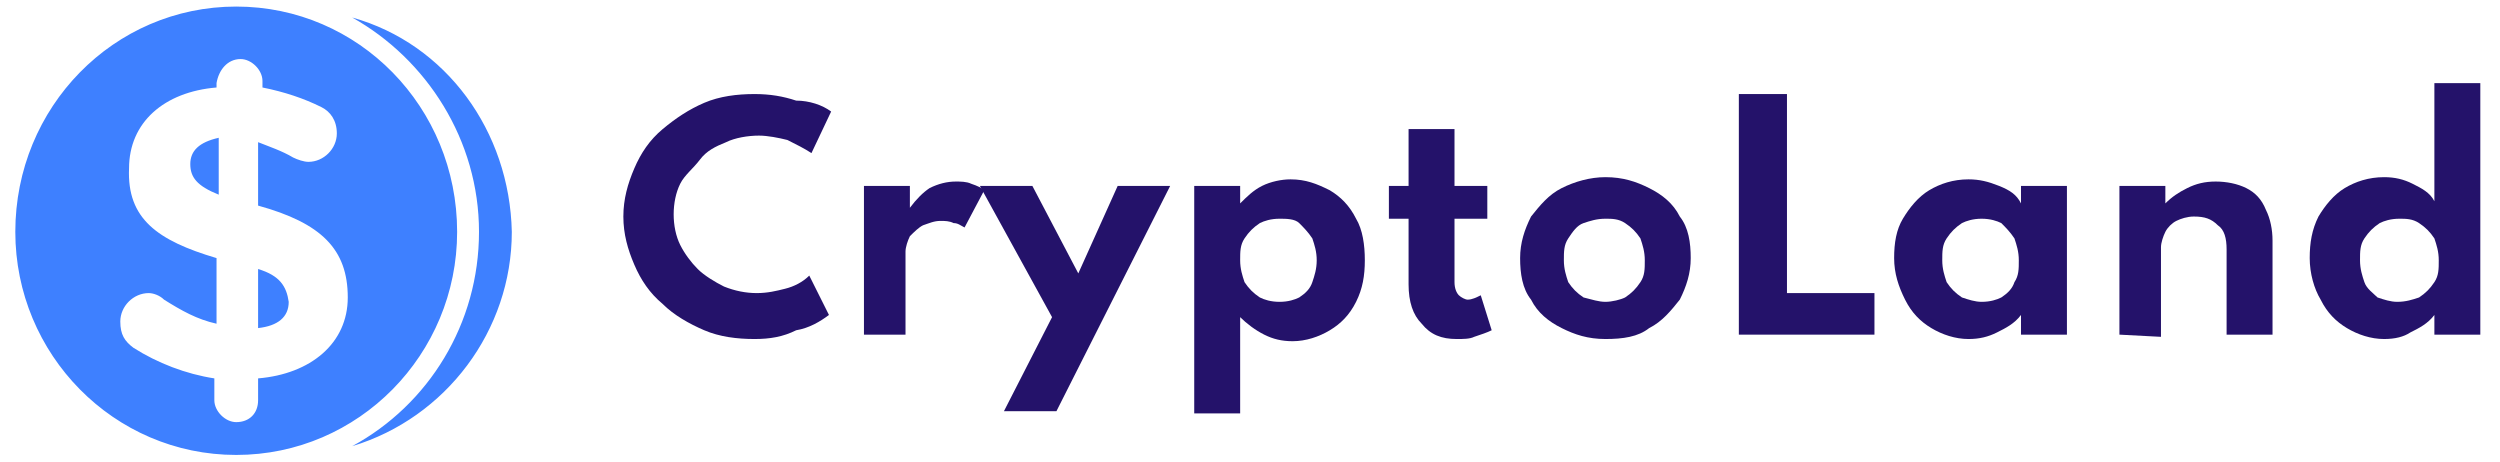
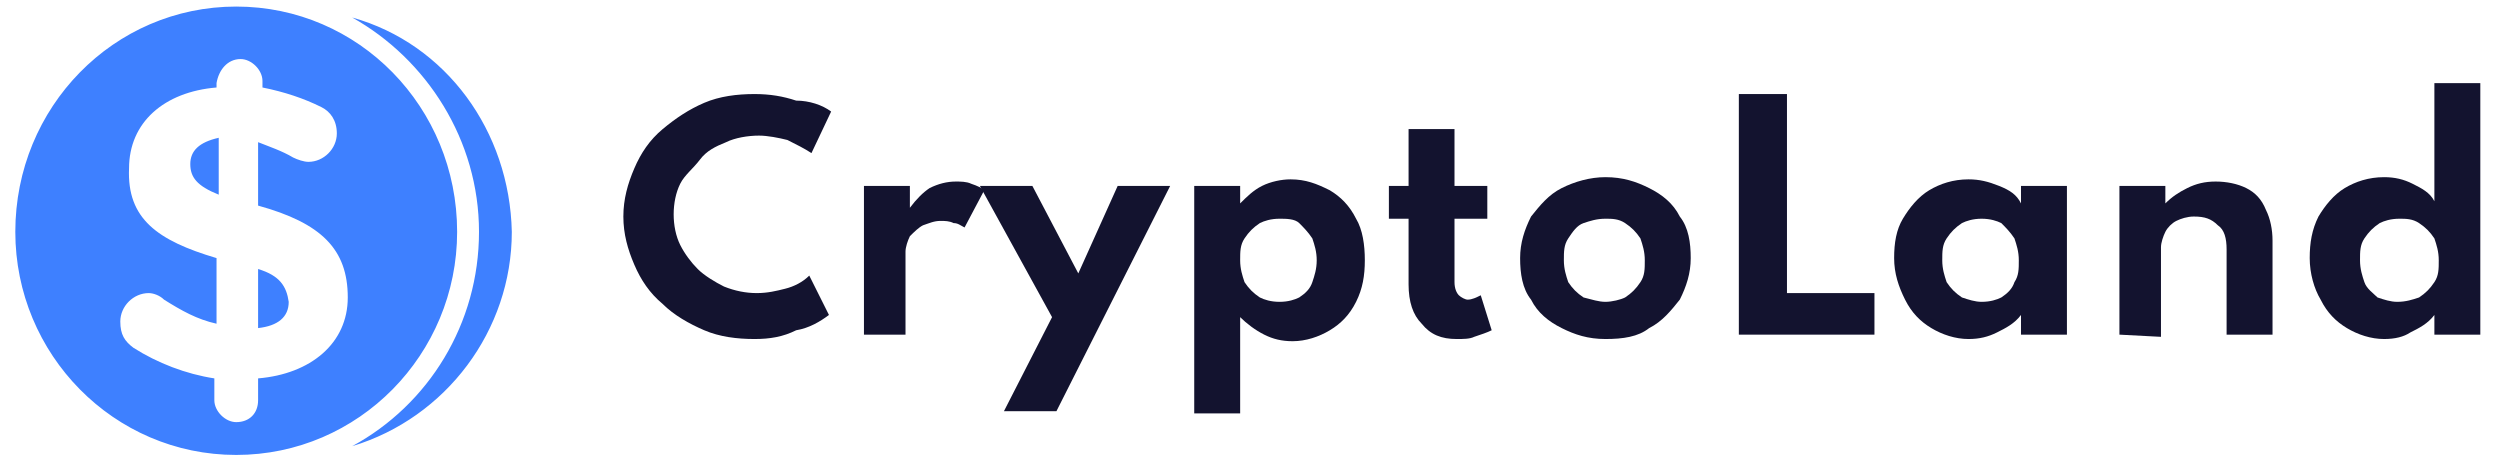
<svg xmlns="http://www.w3.org/2000/svg" version="1.1" id="Layer_1" x="0px" y="0px" viewBox="0 0 114.3 21.1" style="enable-background:new 0 0 114.3 21.1;" xml:space="preserve">
  <style type="text/css">
	.st0{fill:#3E80FF;}
- 	.st1{fill:#24126A;}
+ 	.st1{fill:#13132f;}
</style>
  <g>
    <path class="st0" d="M10.8,0.3C5.2,0.3,0.7,4.9,0.7,10.6c0,5.6,4.5,10.2,10.1,10.2s10.1-4.6,10.1-10.2C20.9,4.9,16.4,0.3,10.8,0.3z    M16.1,0.8c3.4,1.9,5.8,5.6,5.8,9.8s-2.3,7.9-5.8,9.8c4.3-1.3,7.3-5.3,7.3-9.8C23.3,6,20.4,2,16.1,0.8z M11,2.7c0.5,0,1,0.5,1,1V4   c1,0.2,1.9,0.5,2.7,0.9c0.4,0.2,0.7,0.6,0.7,1.2c0,0.7-0.6,1.3-1.3,1.3c-0.2,0-0.5-0.1-0.7-0.2c-0.5-0.3-1.1-0.5-1.6-0.7v2.9   c2.9,0.8,4.1,2,4.1,4.2c0,2.1-1.7,3.5-4.1,3.7v1c0,0.6-0.4,1-1,1c-0.5,0-1-0.5-1-1v-1c-1.3-0.2-2.6-0.7-3.7-1.4   c-0.4-0.3-0.6-0.6-0.6-1.2c0-0.7,0.6-1.3,1.3-1.3c0.2,0,0.5,0.1,0.7,0.3c0.8,0.5,1.5,0.9,2.4,1.1v-3C7.2,11,5.8,10,5.9,7.7   c0-2.1,1.6-3.5,4-3.7V3.8C10,3.2,10.4,2.7,11,2.7z M10,6.3C9.1,6.5,8.7,6.9,8.7,7.5S9,8.5,10,8.9V6.3z M11.8,12.3V15   c0.9-0.1,1.4-0.5,1.4-1.2C13.1,13.1,12.8,12.6,11.8,12.3z" />
    <g>
      <path class="st1" d="M34.5,15.5c-0.8,0-1.6-0.1-2.3-0.4c-0.7-0.3-1.4-0.7-1.9-1.2c-0.6-0.5-1-1.1-1.3-1.8s-0.5-1.4-0.5-2.2    s0.2-1.5,0.5-2.2s0.7-1.3,1.3-1.8c0.6-0.5,1.2-0.9,1.9-1.2c0.7-0.3,1.5-0.4,2.3-0.4c0.7,0,1.3,0.1,1.9,0.3c0.6,0,1.2,0.2,1.6,0.5    L37.1,7c-0.3-0.2-0.7-0.4-1.1-0.6c-0.4-0.1-0.9-0.2-1.3-0.2c-0.5,0-1.1,0.1-1.5,0.3c-0.5,0.2-0.9,0.4-1.2,0.8S31.3,8,31.1,8.4    c-0.2,0.4-0.3,0.9-0.3,1.4s0.1,1,0.3,1.4c0.2,0.4,0.5,0.8,0.8,1.1c0.3,0.3,0.8,0.6,1.2,0.8c0.5,0.2,1,0.3,1.5,0.3s0.9-0.1,1.3-0.2    c0.4-0.1,0.8-0.3,1.1-0.6l0.9,1.8c-0.4,0.3-0.9,0.6-1.5,0.7C35.8,15.4,35.2,15.5,34.5,15.5z" />
      <path class="st1" d="M39.5,15.3V8.5h2.1v1c0.3-0.4,0.6-0.7,0.9-0.9c0.4-0.2,0.8-0.3,1.2-0.3c0.2,0,0.5,0,0.7,0.1    c0.3,0.1,0.5,0.2,0.6,0.3l-0.9,1.7c-0.2-0.1-0.3-0.2-0.5-0.2c-0.2-0.1-0.4-0.1-0.6-0.1c-0.3,0-0.5,0.1-0.8,0.2    c-0.2,0.1-0.4,0.3-0.6,0.5c-0.1,0.2-0.2,0.5-0.2,0.7v3.8H39.5z" />
      <path class="st1" d="M45.9,18.8l2.2-4.3l-3.3-6h2.4l2.1,4l1.8-4h2.4l-5.2,10.3H45.9z" />
      <path class="st1" d="M54.6,18.8V8.5h2.1v0.8c0.3-0.3,0.6-0.6,1-0.8s0.9-0.3,1.3-0.3c0.7,0,1.2,0.2,1.8,0.5C61.3,9,61.7,9.4,62,10    c0.3,0.5,0.4,1.2,0.4,1.9s-0.1,1.3-0.4,1.9c-0.3,0.6-0.7,1-1.2,1.3s-1.1,0.5-1.7,0.5c-0.5,0-0.9-0.1-1.3-0.3    c-0.4-0.2-0.8-0.5-1.1-0.8v4.4h-2.1V18.8z M58.5,13.8c0.4,0,0.7-0.1,0.9-0.2c0.3-0.2,0.5-0.4,0.6-0.7s0.2-0.6,0.2-1    s-0.1-0.7-0.2-1c-0.2-0.3-0.4-0.5-0.6-0.7S58.8,10,58.5,10c-0.4,0-0.7,0.1-0.9,0.2c-0.3,0.2-0.5,0.4-0.7,0.7s-0.2,0.6-0.2,1    s0.1,0.7,0.2,1c0.2,0.3,0.4,0.5,0.7,0.7C57.8,13.7,58.1,13.8,58.5,13.8z" />
      <path class="st1" d="M66.6,15.5c-0.7,0-1.2-0.2-1.6-0.7c-0.4-0.4-0.6-1-0.6-1.8v-3h-0.9V8.5h0.9V5.9h2.1v2.6H68V10h-1.5v2.9    c0,0.3,0.1,0.5,0.2,0.6s0.3,0.2,0.4,0.2c0.2,0,0.4-0.1,0.6-0.2l0.5,1.6c-0.2,0.1-0.5,0.2-0.8,0.3C67.2,15.5,66.9,15.5,66.6,15.5z" />
      <path class="st1" d="M73.4,15.5c-0.8,0-1.4-0.2-2-0.5s-1.1-0.7-1.4-1.3c-0.4-0.5-0.5-1.2-0.5-1.9s0.2-1.3,0.5-1.9    c0.4-0.5,0.8-1,1.4-1.3s1.3-0.5,2-0.5c0.8,0,1.4,0.2,2,0.5s1.1,0.7,1.4,1.3c0.4,0.5,0.5,1.2,0.5,1.9s-0.2,1.3-0.5,1.9    c-0.4,0.5-0.8,1-1.4,1.3C74.9,15.4,74.2,15.5,73.4,15.5z M73.4,13.8c0.3,0,0.7-0.1,0.9-0.2c0.3-0.2,0.5-0.4,0.7-0.7s0.2-0.6,0.2-1    s-0.1-0.7-0.2-1c-0.2-0.3-0.4-0.5-0.7-0.7C74,10,73.7,10,73.4,10c-0.4,0-0.7,0.1-1,0.2s-0.5,0.4-0.7,0.7s-0.2,0.6-0.2,1    s0.1,0.7,0.2,1c0.2,0.3,0.4,0.5,0.7,0.7C72.8,13.7,73.1,13.8,73.4,13.8z" />
      <path class="st1" d="M79.5,15.3v-11h2.2v9.1h4v1.9H79.5z" />
      <path class="st1" d="M90,15.5c-0.6,0-1.2-0.2-1.7-0.5s-0.9-0.7-1.2-1.3c-0.3-0.6-0.5-1.2-0.5-1.9s0.1-1.3,0.4-1.8s0.7-1,1.2-1.3    s1.1-0.5,1.8-0.5c0.5,0,0.9,0.1,1.4,0.3s0.8,0.4,1,0.8V8.5h2.1v6.8h-2.1v-0.9c-0.3,0.4-0.7,0.6-1.1,0.8S90.5,15.5,90,15.5z     M90.6,13.8c0.4,0,0.7-0.1,0.9-0.2c0.3-0.2,0.5-0.4,0.6-0.7c0.2-0.3,0.2-0.6,0.2-1s-0.1-0.7-0.2-1c-0.2-0.3-0.4-0.5-0.6-0.7    C91.3,10.1,91,10,90.6,10s-0.7,0.1-0.9,0.2c-0.3,0.2-0.5,0.4-0.7,0.7s-0.2,0.6-0.2,1s0.1,0.7,0.2,1c0.2,0.3,0.4,0.5,0.7,0.7    C90,13.7,90.3,13.8,90.6,13.8z" />
      <path class="st1" d="M96.9,15.3V8.5H99v0.8c0.3-0.3,0.6-0.5,1-0.7s0.8-0.3,1.3-0.3s1,0.1,1.4,0.3s0.7,0.5,0.9,1    c0.2,0.4,0.3,0.9,0.3,1.4v4.3h-2.1v-3.9c0-0.5-0.1-0.9-0.4-1.1c-0.3-0.3-0.6-0.4-1.1-0.4c-0.3,0-0.6,0.1-0.8,0.2    c-0.2,0.1-0.4,0.3-0.5,0.5s-0.2,0.5-0.2,0.7v4.1L96.9,15.3L96.9,15.3z" />
      <path class="st1" d="M109,15.5c-0.6,0-1.2-0.2-1.7-0.5s-0.9-0.7-1.2-1.3c-0.3-0.5-0.5-1.2-0.5-1.9s0.1-1.3,0.4-1.9    c0.3-0.5,0.7-1,1.2-1.3s1.1-0.5,1.8-0.5c0.5,0,0.9,0.1,1.3,0.3s0.8,0.4,1,0.8V3.8h2.1v11.5h-2.1v-0.9c-0.3,0.4-0.7,0.6-1.1,0.8    C109.9,15.4,109.5,15.5,109,15.5z M109.6,13.8c0.4,0,0.7-0.1,1-0.2c0.3-0.2,0.5-0.4,0.7-0.7s0.2-0.6,0.2-1s-0.1-0.7-0.2-1    c-0.2-0.3-0.4-0.5-0.7-0.7c-0.3-0.2-0.6-0.2-0.9-0.2c-0.4,0-0.7,0.1-0.9,0.2c-0.3,0.2-0.5,0.4-0.7,0.7s-0.2,0.6-0.2,1    s0.1,0.7,0.2,1s0.4,0.5,0.6,0.7C109,13.7,109.3,13.8,109.6,13.8z" />
    </g>
  </g>
</svg>
